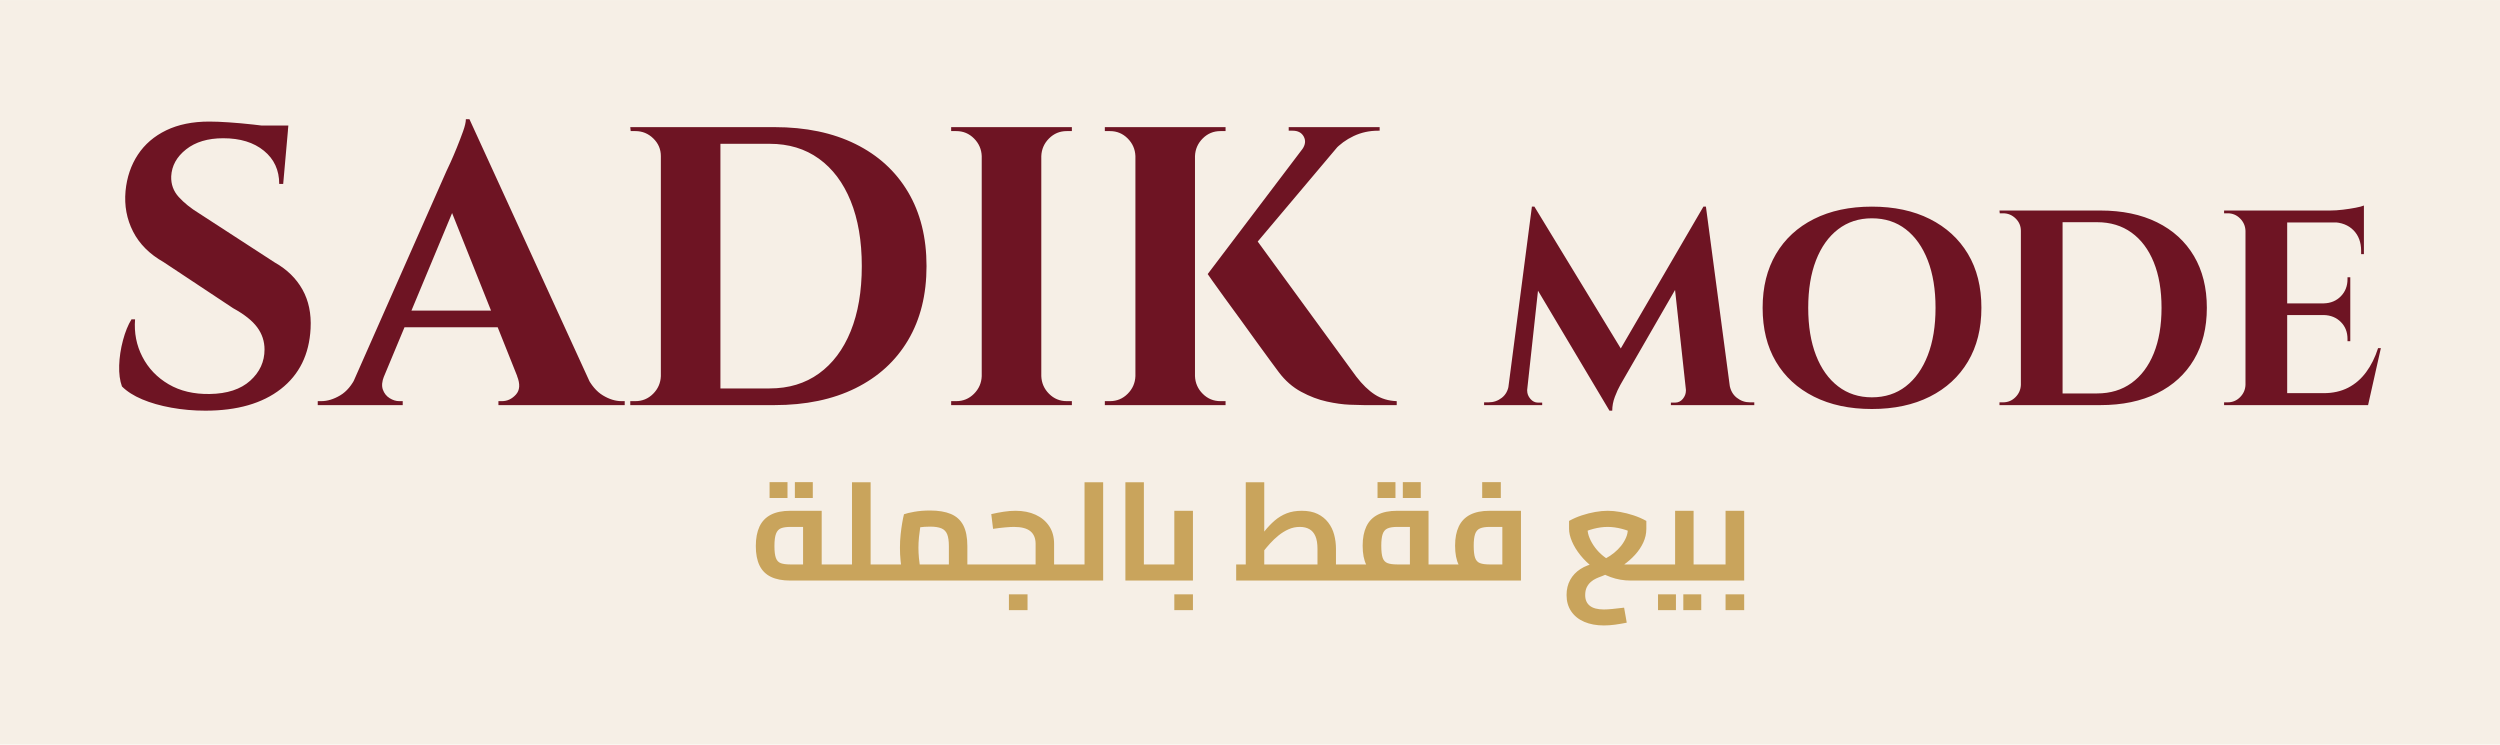
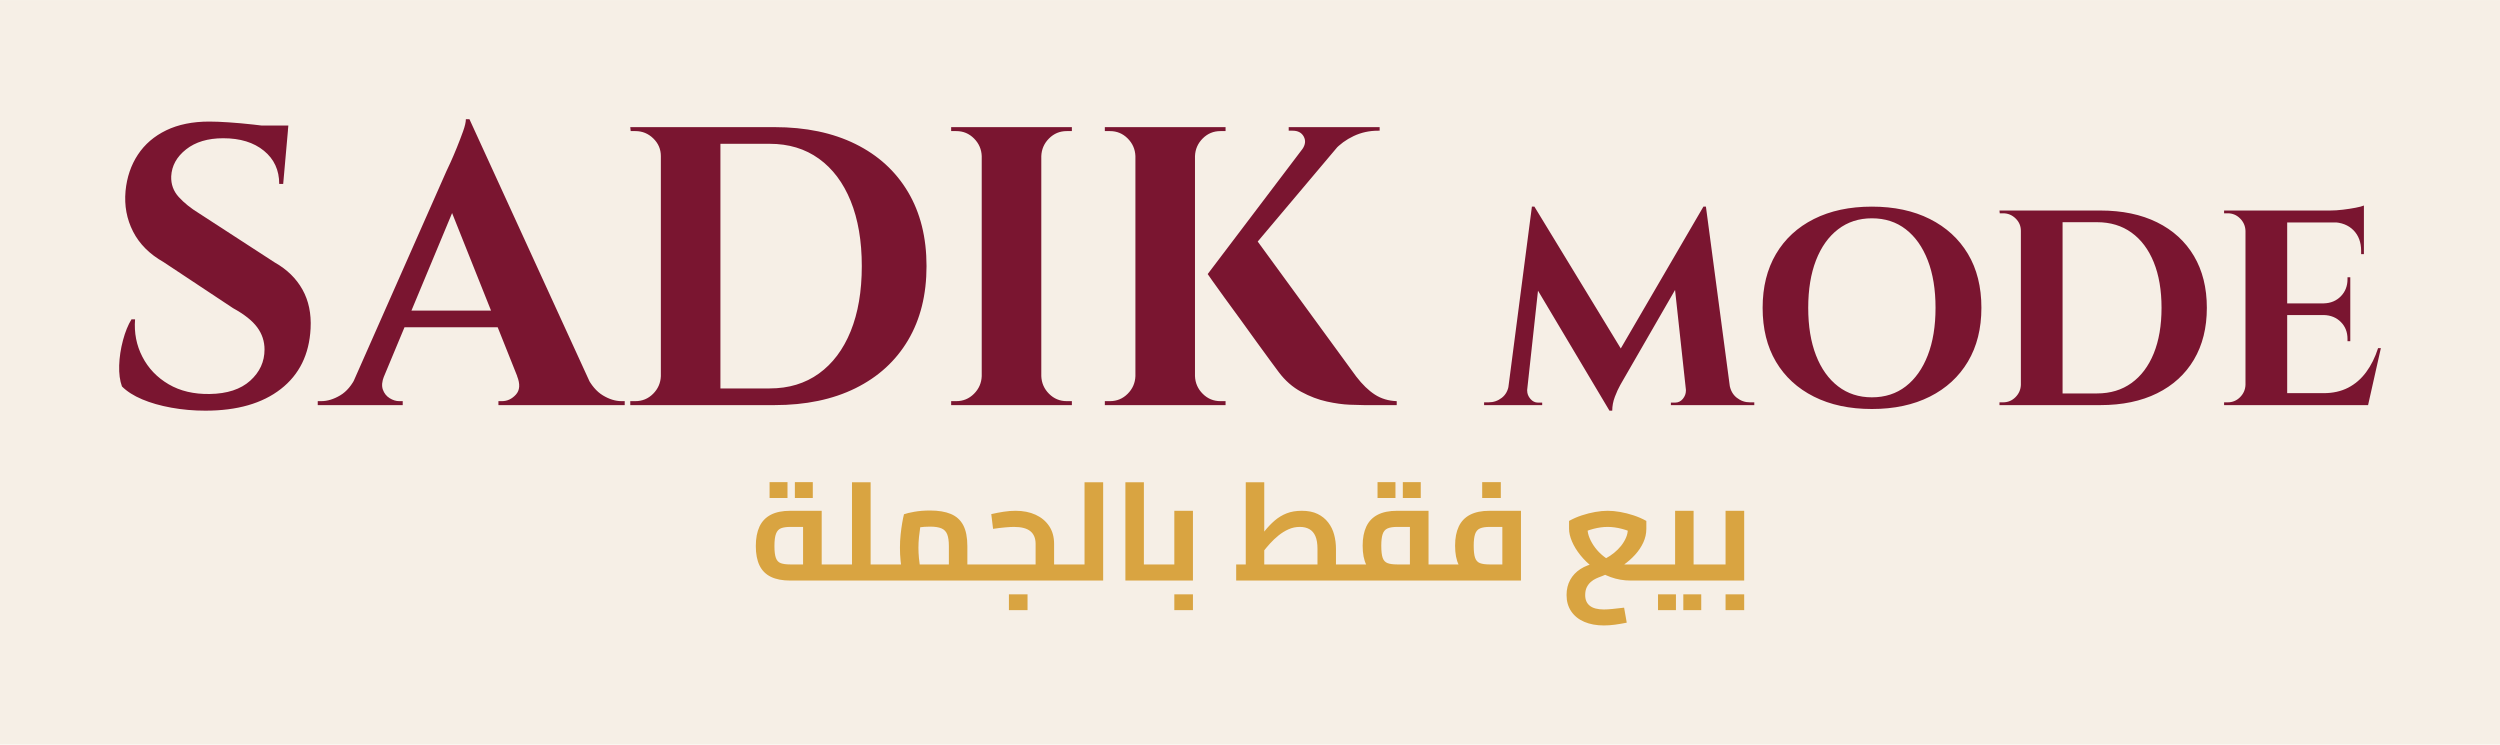
<svg xmlns="http://www.w3.org/2000/svg" viewBox="0 0 1259.06 374.97" width="1259" height="375">
  <rect width="100%" height="100%" fill="#F6EFE6" />
-   <path fill="#6E1423" d="M105.422 61.2Q109.422 61.2 115.322 61.6Q121.222 62.0 127.522 62.7Q133.822 63.4 138.522 64.1Q143.222 64.8 145.022 65.6L142.622 92.6H140.622Q140.622 82.2 132.922 75.9Q125.222 69.6 112.422 69.6Q100.822 69.6 93.722 75.2Q86.622 80.8 86.222 88.8Q86.022 94.8 90.022 99.2Q94.022 103.6 100.222 107.4L138.422 132.2Q147.622 137.4 152.322 145.8Q157.022 154.2 156.422 165.4Q155.422 185.0 141.422 195.9Q127.422 206.8 103.422 206.8Q94.622 206.8 86.322 205.3Q78.022 203.8 71.622 201.1Q65.222 198.4 61.422 194.6Q59.822 190.2 60.022 184.0Q60.222 177.8 61.922 171.4Q63.622 165.0 66.222 160.8H68.022Q67.222 171.0 71.722 179.7Q76.222 188.4 84.922 193.5Q93.622 198.6 105.622 198.4Q118.822 198.2 126.022 191.7Q133.222 185.2 133.222 176.0Q133.222 169.8 129.522 164.8Q125.822 159.8 117.422 155.2L82.422 132.0Q71.822 126.0 67.022 116.6Q62.222 107.2 63.222 96.2Q64.222 85.8 69.422 77.9Q74.622 70.0 83.722 65.6Q92.822 61.2 105.422 61.2ZM145.222 63.2 144.822 67.4H121.222V63.2ZM236.422 60.0 301.822 202.8H265.822L224.222 98.6ZM193.422 189.4Q191.822 193.4 192.822 196.2Q193.822 199.0 196.222 200.5Q198.622 202.0 201.022 202.0H202.822V204.0H160.022V202.0Q160.022 202.0 160.922 202.0Q161.822 202.0 161.822 202.0Q166.422 202.0 171.322 199.1Q176.222 196.2 179.422 189.4ZM236.422 60.0 237.222 84.4 187.622 203.4H173.022L224.822 86.2Q225.422 85.0 226.922 81.7Q228.422 78.4 230.122 74.2Q231.822 70.0 233.222 66.1Q234.622 62.2 234.622 60.0ZM257.422 156.4V164.8H198.622V156.4ZM260.422 189.4H295.422Q298.822 196.2 303.622 199.1Q308.422 202.0 313.022 202.0Q313.022 202.0 313.822 202.0Q314.622 202.0 314.622 202.0V204.0H251.022V202.0H252.822Q256.822 202.0 259.822 198.7Q262.822 195.4 260.422 189.4ZM390.022 64.0Q413.622 64.0 430.822 72.5Q448.022 81.0 457.322 96.7Q466.622 112.4 466.622 134.0Q466.622 155.6 457.322 171.3Q448.022 187.0 430.822 195.5Q413.622 204.0 390.022 204.0H342.422L342.222 195.6Q348.022 195.6 354.322 195.6Q360.622 195.6 366.622 195.6Q372.622 195.6 377.322 195.6Q382.022 195.6 384.822 195.6Q387.622 195.6 387.622 195.6Q402.022 195.6 412.422 188.1Q422.822 180.6 428.422 166.8Q434.022 153.0 434.022 134.0Q434.022 115.0 428.422 101.2Q422.822 87.4 412.422 79.9Q402.022 72.4 387.622 72.4Q387.622 72.4 384.722 72.4Q381.822 72.4 376.822 72.4Q371.822 72.4 365.622 72.4Q359.422 72.4 352.822 72.4Q346.222 72.4 340.222 72.4V64.0ZM362.822 64.0V204.0H332.822V64.0ZM333.422 189.4V204.0H317.422V202.0Q317.422 202.0 318.722 202.0Q320.022 202.0 320.022 202.0Q325.222 202.0 328.922 198.3Q332.622 194.6 332.822 189.4ZM333.422 78.6H332.822Q332.822 73.4 329.022 69.7Q325.222 66.0 320.022 66.0Q320.022 66.0 318.822 66.0Q317.622 66.0 317.622 66.0L317.422 64.0H333.422ZM524.422 64.0V204.0H494.422V64.0ZM495.022 189.4V204.0H479.022V202.0Q479.022 202.0 480.322 202.0Q481.622 202.0 481.622 202.0Q486.822 202.0 490.522 198.3Q494.222 194.6 494.422 189.4ZM495.022 78.6H494.422Q494.222 73.4 490.522 69.7Q486.822 66.0 481.622 66.0Q481.622 66.0 480.322 66.0Q479.022 66.0 479.022 66.0V64.0H495.022ZM523.822 189.4H524.422Q524.622 194.6 528.322 198.3Q532.022 202.0 537.222 202.0Q537.222 202.0 538.422 202.0Q539.622 202.0 539.822 202.0V204.0H523.822ZM523.822 78.6V64.0H539.822V66.0Q539.622 66.0 538.422 66.0Q537.222 66.0 537.222 66.0Q532.022 66.0 528.322 69.7Q524.622 73.4 524.422 78.6ZM630.622 117.8 683.022 189.6Q687.622 195.6 692.422 198.7Q697.222 201.8 703.422 202.0V204.0H687.022Q684.822 204.0 679.722 203.8Q674.622 203.6 668.222 202.2Q661.822 200.8 655.322 197.3Q648.822 193.8 644.022 187.4Q643.022 186.0 640.022 182.0Q637.022 178.0 633.022 172.4Q629.022 166.8 624.722 160.9Q620.422 155.0 616.622 149.8Q612.822 144.6 610.522 141.3Q608.222 138.0 608.222 138.0ZM680.822 65.4 620.622 136.8 608.222 138.0 663.222 65.4ZM694.822 64.0V65.8H694.022Q687.422 65.8 681.722 68.5Q676.022 71.2 672.022 75.6L655.822 75.2Q658.222 71.8 656.622 68.8Q655.022 65.8 651.022 65.8H649.022V64.0H694.022ZM601.822 64.0V204.0H571.822V64.0ZM572.422 189.4V204.0H556.422V202.0Q556.622 202.0 557.722 202.0Q558.822 202.0 559.022 202.0Q564.222 202.0 567.922 198.3Q571.622 194.6 571.822 189.4ZM572.422 78.6H571.822Q571.622 73.4 567.922 69.7Q564.222 66.0 559.022 66.0Q558.822 66.0 557.722 66.0Q556.622 66.0 556.422 66.0V64.0H572.422ZM601.222 189.4H601.822Q602.022 194.6 605.722 198.3Q609.422 202.0 614.622 202.0Q614.822 202.0 615.922 202.0Q617.022 202.0 617.222 202.0V204.0H601.222ZM601.222 78.6V64.0H617.222V66.0Q617.022 66.0 615.922 66.0Q614.822 66.0 614.622 66.0Q609.422 66.0 605.722 69.7Q602.022 73.4 601.822 78.6Z" />
-   <path fill="#6E1423" d="M857.882 104.04 859.002 119.3 817.422 191.4Q817.422 191.4 816.022 193.85Q814.622 196.3 813.292 199.8Q811.962 203.3 811.962 206.8H810.562L805.102 194.62ZM762.962 193.78V204.0H747.422V202.6Q747.562 202.6 748.612 202.6Q749.662 202.6 749.662 202.6Q753.442 202.6 756.382 200.29Q759.322 197.98 759.882 193.78ZM769.122 196.02Q769.122 196.16 769.122 196.3Q769.122 196.44 769.122 196.72Q769.122 198.96 770.732 200.85Q772.342 202.74 774.582 202.74H776.682V204.0H768.142V196.02ZM771.502 104.04H772.762L777.662 118.04L768.282 204.0H758.482ZM772.762 104.04 818.542 179.22 810.562 206.8 769.122 137.22ZM859.142 104.04 872.442 204.0H849.902L842.902 139.6L857.882 104.04ZM868.102 193.78H871.042Q871.742 197.98 874.682 200.29Q877.622 202.6 881.262 202.6Q881.262 202.6 882.382 202.6Q883.502 202.6 883.502 202.6V204.0H868.102ZM849.062 196.02H850.042V204.0H841.502V202.74H843.602Q845.982 202.74 847.522 200.85Q849.062 198.96 849.062 196.72Q849.062 196.44 849.062 196.3Q849.062 196.16 849.062 196.02ZM942.722 104.04Q959.522 104.04 971.912 110.27Q984.302 116.5 991.092 127.84Q997.882 139.18 997.882 155.0Q997.882 170.68 991.092 182.09Q984.302 193.5 971.912 199.73Q959.522 205.96 942.722 205.96Q925.922 205.96 913.532 199.73Q901.142 193.5 894.422 182.16Q887.702 170.82 887.702 155.0Q887.702 139.32 894.422 127.91Q901.142 116.5 913.532 110.27Q925.922 104.04 942.722 104.04ZM942.722 200.08Q952.662 200.08 959.802 194.55Q966.942 189.02 970.862 178.94Q974.782 168.86 974.782 155.0Q974.782 141.14 970.862 131.06Q966.942 120.98 959.802 115.45Q952.662 109.92 942.722 109.92Q932.922 109.92 925.712 115.45Q918.502 120.98 914.582 131.06Q910.662 141.14 910.662 155.0Q910.662 168.86 914.582 178.94Q918.502 189.02 925.712 194.55Q932.922 200.08 942.722 200.08ZM1057.802 106Q1074.322 106 1086.362 111.95Q1098.402 117.9 1104.912 128.89Q1111.422 139.88 1111.422 155.0Q1111.422 170.12 1104.912 181.11Q1098.402 192.1 1086.362 198.05Q1074.322 204.0 1057.802 204.0H1024.482L1024.342 198.12Q1028.402 198.12 1032.812 198.12Q1037.222 198.12 1041.422 198.12Q1045.622 198.12 1048.912 198.12Q1052.202 198.12 1054.162 198.12Q1056.122 198.12 1056.122 198.12Q1066.202 198.12 1073.482 192.87Q1080.762 187.62 1084.682 177.96Q1088.602 168.3 1088.602 155.0Q1088.602 141.7 1084.682 132.04Q1080.762 122.38 1073.482 117.13Q1066.202 111.88 1056.122 111.88Q1056.122 111.88 1054.092 111.88Q1052.062 111.88 1048.562 111.88Q1045.062 111.88 1040.722 111.88Q1036.382 111.88 1031.762 111.88Q1027.142 111.88 1022.942 111.88V106ZM1038.762 106V204.0H1017.762V106ZM1018.182 193.78V204.0H1006.982V202.6Q1006.982 202.6 1007.892 202.6Q1008.802 202.6 1008.802 202.6Q1012.442 202.6 1015.032 200.01Q1017.622 197.42 1017.762 193.78ZM1018.182 116.22H1017.762Q1017.762 112.58 1015.102 109.99Q1012.442 107.4 1008.802 107.4Q1008.802 107.4 1007.962 107.4Q1007.122 107.4 1007.122 107.4L1006.982 106H1018.182ZM1151.882 106V204.0H1130.882V106ZM1188.842 197.98 1192.202 204.0H1151.462V197.98ZM1183.662 152.76V158.64H1151.462V152.76ZM1190.522 106V112.02H1151.462V106ZM1199.062 175.3 1192.622 204.0H1165.182L1170.222 197.98Q1177.222 197.98 1182.542 195.25Q1187.862 192.52 1191.642 187.41Q1195.422 182.3 1197.662 175.3ZM1183.662 158.36V171.8H1182.262V170.68Q1182.262 165.5 1178.902 162.14Q1175.542 158.78 1170.362 158.64V158.36ZM1183.662 139.6V153.04H1170.362V152.76Q1175.542 152.62 1178.902 149.19Q1182.262 145.76 1182.262 140.58V139.6ZM1190.522 111.6V127.98H1189.122V126.3Q1189.122 119.86 1185.272 115.94Q1181.422 112.02 1174.842 111.88V111.6ZM1190.522 103.48V107.54L1173.442 106Q1176.522 106 1179.952 105.58Q1183.382 105.16 1186.322 104.6Q1189.262 104.04 1190.522 103.48ZM1131.302 193.78V204.0H1120.102V202.6Q1120.102 202.6 1121.012 202.6Q1121.922 202.6 1121.922 202.6Q1125.562 202.6 1128.152 200.01Q1130.742 197.42 1130.882 193.78ZM1131.302 116.22H1130.882Q1130.742 112.58 1128.152 109.99Q1125.562 107.4 1121.922 107.4Q1121.922 107.4 1121.012 107.4Q1120.102 107.4 1120.102 107.4V106H1131.302Z" />
-   <path fill="#C9A45C" d="M398.006 292.36Q392.056 292.36 388.206 290.47Q384.356 288.58 382.501 284.73Q380.646 280.88 380.646 275.0Q380.646 269.12 382.501 265.165Q384.356 261.21 388.206 259.215Q392.056 257.22 398.006 257.22H413.826V287.95H404.446V263.31L406.756 265.34H398.006Q395.136 265.34 393.386 266.005Q391.636 266.67 390.831 268.735Q390.026 270.8 390.026 275.0Q390.026 278.99 390.761 280.985Q391.496 282.98 393.246 283.61Q394.996 284.24 398.006 284.24H421.176V292.36ZM421.176 292.36V284.24Q421.596 284.24 421.841 284.52Q422.086 284.8 422.261 285.36Q422.436 285.92 422.506 286.655Q422.576 287.39 422.576 288.3Q422.576 289.21 422.506 289.98Q422.436 290.75 422.261 291.275Q422.086 291.8 421.841 292.08Q421.596 292.36 421.176 292.36ZM387.576 250.78V242.8H396.606V250.78ZM400.316 250.78V242.8H409.346V250.78ZM438.466 292.36V284.24H445.816V292.36ZM421.176 292.36Q420.756 292.36 420.511 292.08Q420.266 291.8 420.091 291.275Q419.916 290.75 419.846 289.98Q419.776 289.21 419.776 288.3Q419.776 287.04 419.916 286.165Q420.056 285.29 420.371 284.765Q420.686 284.24 421.176 284.24ZM429.086 292.36V242.87H438.466V292.36ZM421.176 292.36V284.24H429.086V292.36ZM445.816 292.36V284.24Q446.236 284.24 446.516 284.52Q446.796 284.8 446.936 285.36Q447.076 285.92 447.146 286.655Q447.216 287.39 447.216 288.3Q447.216 289.21 447.146 289.98Q447.076 290.75 446.936 291.275Q446.796 291.8 446.516 292.08Q446.236 292.36 445.816 292.36ZM487.186 292.36V284.24H494.606V292.36ZM445.816 292.36Q445.396 292.36 445.151 292.08Q444.906 291.8 444.731 291.275Q444.556 290.75 444.486 289.98Q444.416 289.21 444.416 288.3Q444.416 287.04 444.556 286.165Q444.696 285.29 445.011 284.765Q445.326 284.24 445.816 284.24ZM445.816 292.36V284.24H482.146L477.876 287.88V275.0Q477.876 271.22 477.036 269.085Q476.196 266.95 474.131 266.075Q472.066 265.2 468.426 265.2Q465.556 265.2 462.791 265.585Q460.026 265.97 458.486 266.6L464.296 261.14Q463.876 262.75 463.491 265.2Q463.106 267.65 462.826 270.415Q462.546 273.18 462.546 275.84Q462.546 278.29 462.791 280.95Q463.036 283.61 463.351 285.64Q463.666 287.67 463.876 288.44L454.986 290.89Q454.706 289.91 454.286 287.67Q453.866 285.43 453.551 282.35Q453.236 279.27 453.236 275.84Q453.236 272.34 453.586 269.085Q453.936 265.83 454.391 263.205Q454.846 260.58 455.266 258.97Q456.946 258.34 460.516 257.71Q464.086 257.08 468.426 257.08Q474.726 257.08 478.891 258.83Q483.056 260.58 485.121 264.5Q487.186 268.42 487.186 275.07V292.36ZM494.606 292.36V284.24Q494.956 284.24 495.236 284.52Q495.516 284.8 495.656 285.36Q495.796 285.92 495.901 286.655Q496.006 287.39 496.006 288.3Q496.006 289.21 495.901 289.98Q495.796 290.75 495.656 291.275Q495.516 291.8 495.236 292.08Q494.956 292.36 494.606 292.36ZM530.866 292.36V284.24H538.286V292.36ZM494.606 292.36Q494.186 292.36 493.941 292.08Q493.696 291.8 493.521 291.275Q493.346 290.75 493.276 289.98Q493.206 289.21 493.206 288.3Q493.206 287.04 493.346 286.165Q493.486 285.29 493.801 284.765Q494.116 284.24 494.606 284.24ZM494.606 292.36V284.24H524.706L521.556 286.83V273.88Q521.556 269.68 518.931 267.51Q516.306 265.34 510.636 265.34Q509.026 265.34 506.226 265.585Q503.426 265.83 500.136 266.32L499.226 258.9Q502.236 258.2 505.351 257.71Q508.466 257.22 511.476 257.22Q517.216 257.22 521.556 259.215Q525.896 261.21 528.381 264.92Q530.866 268.63 530.866 273.88V292.36ZM538.286 292.36V284.24Q538.636 284.24 538.916 284.52Q539.196 284.8 539.336 285.36Q539.476 285.92 539.581 286.655Q539.686 287.39 539.686 288.3Q539.686 289.21 539.581 289.98Q539.476 290.75 539.336 291.275Q539.196 291.8 538.916 292.08Q538.636 292.36 538.286 292.36ZM508.116 307.27V299.29H517.496V307.27ZM546.196 292.36V242.87H555.576V292.36ZM538.286 292.36V284.24H546.196V292.36ZM538.286 292.36Q537.866 292.36 537.621 292.08Q537.376 291.8 537.201 291.275Q537.026 290.75 536.956 289.98Q536.886 289.21 536.886 288.3Q536.886 287.04 537.026 286.165Q537.166 285.29 537.481 284.765Q537.796 284.24 538.286 284.24ZM576.086 292.36V284.24H584.066V292.36ZM566.776 292.36V242.87H576.086V292.36ZM584.066 292.36V284.24Q584.486 284.24 584.731 284.52Q584.976 284.8 585.151 285.36Q585.326 285.92 585.396 286.655Q585.466 287.39 585.466 288.3Q585.466 289.21 585.396 289.98Q585.326 290.75 585.151 291.275Q584.976 291.8 584.731 292.08Q584.486 292.36 584.066 292.36ZM584.066 292.36V284.24H596.876L591.416 288.79V257.22H600.796V292.36ZM584.066 292.36Q583.646 292.36 583.401 292.08Q583.156 291.8 582.981 291.275Q582.806 290.75 582.736 289.98Q582.666 289.21 582.666 288.3Q582.666 287.04 582.806 286.165Q582.946 285.29 583.261 284.765Q583.576 284.24 584.066 284.24ZM591.416 307.27V299.29H600.796V307.27ZM672.826 292.36V284.24H680.246V292.36ZM622.566 292.36V284.24H671.426L663.516 291.1V276.4Q663.516 272.41 662.466 269.995Q661.416 267.58 659.421 266.46Q657.426 265.34 654.626 265.34Q651.616 265.34 648.956 266.53Q646.296 267.72 643.951 269.61Q641.606 271.5 639.646 273.67Q637.686 275.84 636.146 277.835Q634.606 279.83 633.486 281.23L631.386 274.44Q634.256 270.8 636.741 267.65Q639.226 264.5 641.956 262.155Q644.686 259.81 647.976 258.515Q651.266 257.22 655.606 257.22Q660.296 257.22 663.551 258.795Q666.806 260.37 668.906 263.1Q671.006 265.83 671.916 269.26Q672.826 272.69 672.826 276.4V292.36ZM627.396 284.24V242.87H636.706V284.24ZM680.246 292.36V284.24Q680.666 284.24 680.946 284.52Q681.226 284.8 681.366 285.36Q681.506 285.92 681.576 286.655Q681.646 287.39 681.646 288.3Q681.646 289.21 681.576 289.98Q681.506 290.75 681.366 291.275Q681.226 291.8 680.946 292.08Q680.666 292.36 680.246 292.36ZM719.446 292.36V284.24H726.796V292.36ZM680.246 292.36Q679.826 292.36 679.581 292.08Q679.336 291.8 679.161 291.275Q678.986 290.75 678.916 289.98Q678.846 289.21 678.846 288.3Q678.846 287.04 678.986 286.165Q679.126 285.29 679.441 284.765Q679.756 284.24 680.246 284.24ZM680.246 292.36V284.24H712.936L710.066 286.69V263.31L712.446 265.34H703.626Q700.546 265.34 698.796 266.11Q697.046 266.88 696.346 268.945Q695.646 271.01 695.646 274.79Q695.646 278.92 696.346 280.915Q697.046 282.91 698.796 283.575Q700.546 284.24 703.626 284.24V291.52Q697.676 291.52 693.826 289.84Q689.976 288.16 688.121 284.485Q686.266 280.81 686.266 274.79Q686.266 269.05 688.121 265.13Q689.976 261.21 693.826 259.215Q697.676 257.22 703.626 257.22H719.446V292.36ZM726.796 292.36V284.24Q727.216 284.24 727.496 284.52Q727.776 284.8 727.916 285.36Q728.056 285.92 728.126 286.655Q728.196 287.39 728.196 288.3Q728.196 289.21 728.126 289.98Q728.056 290.75 727.916 291.275Q727.776 291.8 727.496 292.08Q727.216 292.36 726.796 292.36ZM693.756 250.78V242.8H702.786V250.78ZM706.496 250.78V242.8H715.526V250.78ZM726.796 292.36V284.24H759.486L756.616 286.69V263.31L758.996 265.34H750.176Q747.096 265.34 745.346 266.11Q743.596 266.88 742.896 268.945Q742.196 271.01 742.196 274.79Q742.196 278.92 742.896 280.915Q743.596 282.91 745.346 283.575Q747.096 284.24 750.176 284.24V291.52Q744.226 291.52 740.376 289.84Q736.526 288.16 734.671 284.485Q732.816 280.81 732.816 274.79Q732.816 269.05 734.671 265.13Q736.526 261.21 740.376 259.215Q744.226 257.22 750.176 257.22H765.996V292.36ZM726.796 292.36Q726.376 292.36 726.131 292.08Q725.886 291.8 725.711 291.275Q725.536 290.75 725.466 289.98Q725.396 289.21 725.396 288.3Q725.396 287.04 725.536 286.165Q725.676 285.29 725.991 284.765Q726.306 284.24 726.796 284.24ZM746.466 250.78V242.8H755.846V250.78ZM817.936 306.01 819.266 313.57Q816.116 314.2 813.281 314.585Q810.446 314.97 807.786 314.97Q802.116 314.97 797.881 313.15Q793.646 311.33 791.301 307.865Q788.956 304.4 788.956 299.64Q788.956 295.37 790.776 292.045Q792.596 288.72 795.956 286.55Q799.316 284.38 803.726 283.61L804.496 283.05Q806.526 282.35 808.696 281.195Q810.866 280.04 812.861 278.43Q814.856 276.82 816.396 274.895Q817.936 272.97 818.881 270.8Q819.826 268.63 819.826 266.32V261.84L824.306 269.26Q820.666 267.3 816.851 266.32Q813.036 265.34 809.676 265.34Q806.246 265.34 802.466 266.32Q798.686 267.3 795.046 269.26L799.526 261.84V266.32Q799.526 268.49 800.541 270.94Q801.556 273.39 803.306 275.735Q805.056 278.08 807.436 280.005Q809.816 281.93 812.616 283.085Q815.416 284.24 818.356 284.24H832.496V292.36H821.366Q815.906 292.36 811.146 290.61Q806.386 288.86 802.536 285.955Q798.686 283.05 795.921 279.585Q793.156 276.12 791.686 272.655Q790.216 269.19 790.216 266.32V262.33Q793.226 260.65 796.621 259.53Q800.016 258.41 803.376 257.815Q806.736 257.22 809.676 257.22Q812.616 257.22 815.976 257.815Q819.336 258.41 822.731 259.53Q826.126 260.65 829.136 262.33V266.32Q829.136 269.89 827.596 273.215Q826.056 276.54 823.431 279.41Q820.806 282.28 817.516 284.59Q814.226 286.9 810.726 288.44Q810.166 288.72 809.116 289.175Q808.066 289.63 806.911 290.085Q805.756 290.54 804.916 290.855Q804.076 291.17 803.866 291.31Q802.466 291.94 801.206 293.025Q799.946 294.11 799.141 295.72Q798.336 297.33 798.336 299.71Q798.336 303.21 800.681 305.065Q803.026 306.92 807.786 306.92Q809.466 306.92 811.951 306.675Q814.436 306.43 817.936 306.01ZM832.496 292.36V284.24Q832.916 284.24 833.161 284.52Q833.406 284.8 833.581 285.36Q833.756 285.92 833.826 286.655Q833.896 287.39 833.896 288.3Q833.896 289.21 833.826 289.98Q833.756 290.75 833.581 291.275Q833.406 291.8 833.161 292.08Q832.916 292.36 832.496 292.36ZM852.936 292.36V284.24H861.686V292.36ZM861.686 292.36V284.24Q862.036 284.24 862.316 284.52Q862.596 284.8 862.736 285.36Q862.876 285.92 862.981 286.655Q863.086 287.39 863.086 288.3Q863.086 289.21 862.981 289.98Q862.876 290.75 862.736 291.275Q862.596 291.8 862.351 292.08Q862.106 292.36 861.686 292.36ZM832.496 292.36Q832.076 292.36 831.831 292.08Q831.586 291.8 831.411 291.275Q831.236 290.75 831.166 289.98Q831.096 289.21 831.096 288.3Q831.096 287.04 831.236 286.165Q831.376 285.29 831.691 284.765Q832.006 284.24 832.496 284.24ZM832.496 292.36V284.24H849.086L843.626 288.79V257.22H852.936V292.36ZM835.016 307.27V299.29H844.046V307.27ZM847.756 307.27V299.29H856.786V307.27ZM861.686 292.36V284.24H874.496L869.036 288.79V257.22H878.416V292.36ZM861.686 292.36Q861.266 292.36 861.021 292.08Q860.776 291.8 860.601 291.275Q860.426 290.75 860.356 289.98Q860.286 289.21 860.286 288.3Q860.286 287.04 860.426 286.165Q860.566 285.29 860.881 284.765Q861.196 284.24 861.686 284.24ZM869.036 307.27V299.29H878.416V307.27Z" />
+   <path fill="#7A1530" d="M105.422 61.2Q109.422 61.2 115.322 61.6Q121.222 62.0 127.522 62.7Q133.822 63.4 138.522 64.1Q143.222 64.8 145.022 65.6L142.622 92.6H140.622Q140.622 82.2 132.922 75.9Q125.222 69.6 112.422 69.6Q100.822 69.6 93.722 75.2Q86.622 80.8 86.222 88.8Q86.022 94.8 90.022 99.2Q94.022 103.6 100.222 107.4L138.422 132.2Q147.622 137.4 152.322 145.8Q157.022 154.2 156.422 165.4Q155.422 185.0 141.422 195.9Q127.422 206.8 103.422 206.8Q94.622 206.8 86.322 205.3Q78.022 203.8 71.622 201.1Q65.222 198.4 61.422 194.6Q59.822 190.2 60.022 184.0Q60.222 177.8 61.922 171.4Q63.622 165.0 66.222 160.8H68.022Q67.222 171.0 71.722 179.7Q76.222 188.4 84.922 193.5Q93.622 198.6 105.622 198.4Q118.822 198.2 126.022 191.7Q133.222 185.2 133.222 176.0Q133.222 169.8 129.522 164.8Q125.822 159.8 117.422 155.2L82.422 132.0Q71.822 126.0 67.022 116.6Q62.222 107.2 63.222 96.2Q64.222 85.8 69.422 77.9Q74.622 70.0 83.722 65.6Q92.822 61.2 105.422 61.2ZM145.222 63.2 144.822 67.4H121.222V63.2ZM236.422 60.0 301.822 202.8H265.822L224.222 98.6ZM193.422 189.4Q191.822 193.4 192.822 196.2Q193.822 199.0 196.222 200.5Q198.622 202.0 201.022 202.0H202.822V204.0H160.022V202.0Q160.022 202.0 160.922 202.0Q161.822 202.0 161.822 202.0Q166.422 202.0 171.322 199.1Q176.222 196.2 179.422 189.4ZM236.422 60.0 237.222 84.4 187.622 203.4H173.022L224.822 86.2Q225.422 85.0 226.922 81.7Q228.422 78.4 230.122 74.2Q231.822 70.0 233.222 66.1Q234.622 62.2 234.622 60.0ZM257.422 156.4V164.8H198.622V156.4ZM260.422 189.4H295.422Q298.822 196.2 303.622 199.1Q308.422 202.0 313.022 202.0Q313.022 202.0 313.822 202.0Q314.622 202.0 314.622 202.0V204.0H251.022V202.0H252.822Q256.822 202.0 259.822 198.7Q262.822 195.4 260.422 189.4ZM390.022 64.0Q413.622 64.0 430.822 72.5Q448.022 81.0 457.322 96.7Q466.622 112.4 466.622 134.0Q466.622 155.6 457.322 171.3Q448.022 187.0 430.822 195.5Q413.622 204.0 390.022 204.0H342.422L342.222 195.6Q348.022 195.6 354.322 195.6Q360.622 195.6 366.622 195.6Q372.622 195.6 377.322 195.6Q382.022 195.6 384.822 195.6Q387.622 195.6 387.622 195.6Q402.022 195.6 412.422 188.1Q422.822 180.6 428.422 166.8Q434.022 153.0 434.022 134.0Q434.022 115.0 428.422 101.2Q422.822 87.4 412.422 79.9Q402.022 72.4 387.622 72.4Q387.622 72.4 384.722 72.4Q381.822 72.4 376.822 72.4Q371.822 72.4 365.622 72.4Q359.422 72.4 352.822 72.4Q346.222 72.4 340.222 72.4V64.0ZM362.822 64.0V204.0H332.822V64.0ZM333.422 189.4V204.0H317.422V202.0Q317.422 202.0 318.722 202.0Q320.022 202.0 320.022 202.0Q325.222 202.0 328.922 198.3Q332.622 194.6 332.822 189.4ZM333.422 78.6H332.822Q332.822 73.4 329.022 69.7Q325.222 66.0 320.022 66.0Q320.022 66.0 318.822 66.0Q317.622 66.0 317.622 66.0L317.422 64.0H333.422ZM524.422 64.0V204.0H494.422V64.0ZM495.022 189.4V204.0H479.022V202.0Q479.022 202.0 480.322 202.0Q481.622 202.0 481.622 202.0Q486.822 202.0 490.522 198.3Q494.222 194.6 494.422 189.4ZM495.022 78.6H494.422Q494.222 73.4 490.522 69.7Q486.822 66.0 481.622 66.0Q481.622 66.0 480.322 66.0Q479.022 66.0 479.022 66.0V64.0H495.022ZM523.822 189.4H524.422Q524.622 194.6 528.322 198.3Q532.022 202.0 537.222 202.0Q537.222 202.0 538.422 202.0Q539.622 202.0 539.822 202.0V204.0H523.822ZM523.822 78.6V64.0H539.822V66.0Q539.622 66.0 538.422 66.0Q537.222 66.0 537.222 66.0Q532.022 66.0 528.322 69.7Q524.622 73.4 524.422 78.6ZM630.622 117.8 683.022 189.6Q687.622 195.6 692.422 198.7Q697.222 201.8 703.422 202.0V204.0H687.022Q684.822 204.0 679.722 203.8Q674.622 203.6 668.222 202.2Q661.822 200.8 655.322 197.3Q648.822 193.8 644.022 187.4Q643.022 186.0 640.022 182.0Q637.022 178.0 633.022 172.4Q629.022 166.8 624.722 160.9Q620.422 155.0 616.622 149.8Q612.822 144.6 610.522 141.3Q608.222 138.0 608.222 138.0ZM680.822 65.4 620.622 136.8 608.222 138.0 663.222 65.4ZM694.822 64.0V65.8H694.022Q687.422 65.8 681.722 68.5Q676.022 71.2 672.022 75.6L655.822 75.2Q658.222 71.8 656.622 68.8Q655.022 65.8 651.022 65.8H649.022V64.0H694.022ZM601.822 64.0V204.0H571.822V64.0ZM572.422 189.4V204.0H556.422V202.0Q556.622 202.0 557.722 202.0Q558.822 202.0 559.022 202.0Q564.222 202.0 567.922 198.3Q571.622 194.6 571.822 189.4ZM572.422 78.6H571.822Q571.622 73.4 567.922 69.7Q564.222 66.0 559.022 66.0Q558.822 66.0 557.722 66.0Q556.622 66.0 556.422 66.0V64.0H572.422ZM601.222 189.4H601.822Q602.022 194.6 605.722 198.3Q609.422 202.0 614.622 202.0Q614.822 202.0 615.922 202.0Q617.022 202.0 617.222 202.0V204.0H601.222ZM601.222 78.6V64.0H617.222V66.0Q617.022 66.0 615.922 66.0Q614.822 66.0 614.622 66.0Q609.422 66.0 605.722 69.7Q602.022 73.4 601.822 78.6Z" />
+   <path fill="#7A1530" d="M857.882 104.04 859.002 119.3 817.422 191.4Q817.422 191.4 816.022 193.85Q814.622 196.3 813.292 199.8Q811.962 203.3 811.962 206.8H810.562L805.102 194.62ZM762.962 193.78V204.0H747.422V202.6Q747.562 202.6 748.612 202.6Q749.662 202.6 749.662 202.6Q753.442 202.6 756.382 200.29Q759.322 197.98 759.882 193.78ZM769.122 196.02Q769.122 196.16 769.122 196.3Q769.122 196.44 769.122 196.72Q769.122 198.96 770.732 200.85Q772.342 202.74 774.582 202.74H776.682V204.0H768.142V196.02ZM771.502 104.04H772.762L777.662 118.04L768.282 204.0H758.482ZM772.762 104.04 818.542 179.22 810.562 206.8 769.122 137.22ZM859.142 104.04 872.442 204.0H849.902L842.902 139.6L857.882 104.04ZM868.102 193.78H871.042Q871.742 197.98 874.682 200.29Q877.622 202.6 881.262 202.6Q881.262 202.6 882.382 202.6Q883.502 202.6 883.502 202.6V204.0H868.102ZM849.062 196.02H850.042V204.0H841.502V202.74H843.602Q845.982 202.74 847.522 200.85Q849.062 198.96 849.062 196.72Q849.062 196.44 849.062 196.3Q849.062 196.16 849.062 196.02ZM942.722 104.04Q959.522 104.04 971.912 110.27Q984.302 116.5 991.092 127.84Q997.882 139.18 997.882 155.0Q997.882 170.68 991.092 182.09Q984.302 193.5 971.912 199.73Q959.522 205.96 942.722 205.96Q925.922 205.96 913.532 199.73Q901.142 193.5 894.422 182.16Q887.702 170.82 887.702 155.0Q887.702 139.32 894.422 127.91Q901.142 116.5 913.532 110.27Q925.922 104.04 942.722 104.04ZM942.722 200.08Q952.662 200.08 959.802 194.55Q966.942 189.02 970.862 178.94Q974.782 168.86 974.782 155.0Q974.782 141.14 970.862 131.06Q966.942 120.98 959.802 115.45Q952.662 109.92 942.722 109.92Q932.922 109.92 925.712 115.45Q918.502 120.98 914.582 131.06Q910.662 141.14 910.662 155.0Q910.662 168.86 914.582 178.94Q918.502 189.02 925.712 194.55Q932.922 200.08 942.722 200.08ZM1057.802 106Q1074.322 106 1086.362 111.95Q1098.402 117.9 1104.912 128.89Q1111.422 139.88 1111.422 155.0Q1111.422 170.12 1104.912 181.11Q1098.402 192.1 1086.362 198.05Q1074.322 204.0 1057.802 204.0H1024.482L1024.342 198.12Q1028.402 198.12 1032.812 198.12Q1037.222 198.12 1041.422 198.12Q1045.622 198.12 1048.912 198.12Q1052.202 198.12 1054.162 198.12Q1056.122 198.12 1056.122 198.12Q1066.202 198.12 1073.482 192.87Q1080.762 187.62 1084.682 177.96Q1088.602 168.3 1088.602 155.0Q1088.602 141.7 1084.682 132.04Q1080.762 122.38 1073.482 117.13Q1066.202 111.88 1056.122 111.88Q1056.122 111.88 1054.092 111.88Q1052.062 111.88 1048.562 111.88Q1045.062 111.88 1040.722 111.88Q1036.382 111.88 1031.762 111.88Q1027.142 111.88 1022.942 111.88V106ZM1038.762 106V204.0H1017.762V106ZM1018.182 193.78V204.0H1006.982V202.6Q1006.982 202.6 1007.892 202.6Q1008.802 202.6 1008.802 202.6Q1012.442 202.6 1015.032 200.01Q1017.622 197.42 1017.762 193.78ZM1018.182 116.22H1017.762Q1017.762 112.58 1015.102 109.99Q1012.442 107.4 1008.802 107.4Q1008.802 107.4 1007.962 107.4Q1007.122 107.4 1007.122 107.4L1006.982 106H1018.182ZM1151.882 106V204.0H1130.882V106ZM1188.842 197.98 1192.202 204.0H1151.462V197.98ZM1183.662 152.76V158.64H1151.462V152.76ZM1190.522 106V112.02H1151.462V106ZM1199.062 175.3 1192.622 204.0H1165.182L1170.222 197.98Q1177.222 197.98 1182.542 195.25Q1187.862 192.52 1191.642 187.41Q1195.422 182.3 1197.662 175.3ZM1183.662 158.36V171.8H1182.262V170.68Q1182.262 165.5 1178.902 162.14Q1175.542 158.78 1170.362 158.64V158.36ZM1183.662 139.6V153.04H1170.362V152.76Q1175.542 152.62 1178.902 149.19Q1182.262 145.76 1182.262 140.58V139.6ZM1190.522 111.6V127.98H1189.122V126.3Q1189.122 119.86 1185.272 115.94Q1181.422 112.02 1174.842 111.88V111.6ZM1190.522 103.48V107.54L1173.442 106Q1176.522 106 1179.952 105.58Q1183.382 105.16 1186.322 104.6Q1189.262 104.04 1190.522 103.48ZM1131.302 193.78V204.0H1120.102V202.6Q1120.102 202.6 1121.012 202.6Q1121.922 202.6 1121.922 202.6Q1125.562 202.6 1128.152 200.01Q1130.742 197.42 1130.882 193.78ZM1131.302 116.22H1130.882Q1130.742 112.58 1128.152 109.99Q1125.562 107.4 1121.922 107.4Q1121.922 107.4 1121.012 107.4Q1120.102 107.4 1120.102 107.4V106H1131.302Z" />
+   <path fill="#D9A441" d="M398.006 292.36Q392.056 292.36 388.206 290.47Q384.356 288.58 382.501 284.73Q380.646 280.88 380.646 275.0Q380.646 269.12 382.501 265.165Q384.356 261.21 388.206 259.215Q392.056 257.22 398.006 257.22H413.826V287.95H404.446V263.31L406.756 265.34H398.006Q395.136 265.34 393.386 266.005Q391.636 266.67 390.831 268.735Q390.026 270.8 390.026 275.0Q390.026 278.99 390.761 280.985Q391.496 282.98 393.246 283.61Q394.996 284.24 398.006 284.24H421.176V292.36ZM421.176 292.36V284.24Q421.596 284.24 421.841 284.52Q422.086 284.8 422.261 285.36Q422.436 285.92 422.506 286.655Q422.576 287.39 422.576 288.3Q422.576 289.21 422.506 289.98Q422.436 290.75 422.261 291.275Q422.086 291.8 421.841 292.08Q421.596 292.36 421.176 292.36ZM387.576 250.78V242.8H396.606V250.78ZM400.316 250.78V242.8H409.346V250.78ZM438.466 292.36V284.24H445.816V292.36ZM421.176 292.36Q420.756 292.36 420.511 292.08Q420.266 291.8 420.091 291.275Q419.916 290.75 419.846 289.98Q419.776 289.21 419.776 288.3Q419.776 287.04 419.916 286.165Q420.056 285.29 420.371 284.765Q420.686 284.24 421.176 284.24ZM429.086 292.36V242.87H438.466V292.36ZM421.176 292.36V284.24H429.086V292.36ZM445.816 292.36V284.24Q446.236 284.24 446.516 284.52Q446.796 284.8 446.936 285.36Q447.076 285.92 447.146 286.655Q447.216 287.39 447.216 288.3Q447.216 289.21 447.146 289.98Q447.076 290.75 446.936 291.275Q446.796 291.8 446.516 292.08Q446.236 292.36 445.816 292.36ZM487.186 292.36V284.24H494.606V292.36ZM445.816 292.36Q445.396 292.36 445.151 292.08Q444.906 291.8 444.731 291.275Q444.556 290.75 444.486 289.98Q444.416 289.21 444.416 288.3Q444.416 287.04 444.556 286.165Q444.696 285.29 445.011 284.765Q445.326 284.24 445.816 284.24ZM445.816 292.36V284.24H482.146L477.876 287.88V275.0Q477.876 271.22 477.036 269.085Q476.196 266.95 474.131 266.075Q472.066 265.2 468.426 265.2Q465.556 265.2 462.791 265.585Q460.026 265.97 458.486 266.6L464.296 261.14Q463.876 262.75 463.491 265.2Q463.106 267.65 462.826 270.415Q462.546 273.18 462.546 275.84Q462.546 278.29 462.791 280.95Q463.036 283.61 463.351 285.64Q463.666 287.67 463.876 288.44L454.986 290.89Q454.706 289.91 454.286 287.67Q453.866 285.43 453.551 282.35Q453.236 279.27 453.236 275.84Q453.236 272.34 453.586 269.085Q453.936 265.83 454.391 263.205Q454.846 260.58 455.266 258.97Q456.946 258.34 460.516 257.71Q464.086 257.08 468.426 257.08Q474.726 257.08 478.891 258.83Q483.056 260.58 485.121 264.5Q487.186 268.42 487.186 275.07V292.36ZM494.606 292.36V284.24Q494.956 284.24 495.236 284.52Q495.516 284.8 495.656 285.36Q495.796 285.92 495.901 286.655Q496.006 287.39 496.006 288.3Q496.006 289.21 495.901 289.98Q495.796 290.75 495.656 291.275Q495.516 291.8 495.236 292.08Q494.956 292.36 494.606 292.36ZM530.866 292.36V284.24H538.286V292.36ZM494.606 292.36Q494.186 292.36 493.941 292.08Q493.696 291.8 493.521 291.275Q493.346 290.75 493.276 289.98Q493.206 289.21 493.206 288.3Q493.206 287.04 493.346 286.165Q493.486 285.29 493.801 284.765Q494.116 284.24 494.606 284.24ZM494.606 292.36V284.24H524.706L521.556 286.83V273.88Q521.556 269.68 518.931 267.51Q516.306 265.34 510.636 265.34Q509.026 265.34 506.226 265.585Q503.426 265.83 500.136 266.32L499.226 258.9Q502.236 258.2 505.351 257.71Q508.466 257.22 511.476 257.22Q517.216 257.22 521.556 259.215Q525.896 261.21 528.381 264.92Q530.866 268.63 530.866 273.88V292.36ZM538.286 292.36V284.24Q538.636 284.24 538.916 284.52Q539.196 284.8 539.336 285.36Q539.476 285.92 539.581 286.655Q539.686 287.39 539.686 288.3Q539.686 289.21 539.581 289.98Q539.476 290.75 539.336 291.275Q539.196 291.8 538.916 292.08Q538.636 292.36 538.286 292.36ZM508.116 307.27V299.29H517.496V307.27ZM546.196 292.36V242.87H555.576V292.36ZM538.286 292.36V284.24H546.196V292.36ZM538.286 292.36Q537.866 292.36 537.621 292.08Q537.376 291.8 537.201 291.275Q537.026 290.75 536.956 289.98Q536.886 289.21 536.886 288.3Q536.886 287.04 537.026 286.165Q537.166 285.29 537.481 284.765Q537.796 284.24 538.286 284.24ZM576.086 292.36V284.24H584.066V292.36ZM566.776 292.36V242.87H576.086V292.36ZM584.066 292.36V284.24Q584.486 284.24 584.731 284.52Q584.976 284.8 585.151 285.36Q585.326 285.92 585.396 286.655Q585.466 287.39 585.466 288.3Q585.466 289.21 585.396 289.98Q585.326 290.75 585.151 291.275Q584.976 291.8 584.731 292.08Q584.486 292.36 584.066 292.36ZM584.066 292.36V284.24H596.876L591.416 288.79V257.22H600.796V292.36ZM584.066 292.36Q583.646 292.36 583.401 292.08Q583.156 291.8 582.981 291.275Q582.806 290.75 582.736 289.98Q582.666 289.21 582.666 288.3Q582.666 287.04 582.806 286.165Q582.946 285.29 583.261 284.765Q583.576 284.24 584.066 284.24ZM591.416 307.27V299.29H600.796V307.27ZM672.826 292.36V284.24H680.246V292.36ZM622.566 292.36V284.24H671.426L663.516 291.1V276.4Q663.516 272.41 662.466 269.995Q661.416 267.58 659.421 266.46Q657.426 265.34 654.626 265.34Q651.616 265.34 648.956 266.53Q646.296 267.72 643.951 269.61Q641.606 271.5 639.646 273.67Q637.686 275.84 636.146 277.835Q634.606 279.83 633.486 281.23L631.386 274.44Q634.256 270.8 636.741 267.65Q639.226 264.5 641.956 262.155Q644.686 259.81 647.976 258.515Q651.266 257.22 655.606 257.22Q660.296 257.22 663.551 258.795Q666.806 260.37 668.906 263.1Q671.006 265.83 671.916 269.26Q672.826 272.69 672.826 276.4V292.36ZM627.396 284.24V242.87H636.706V284.24ZM680.246 292.36V284.24Q680.666 284.24 680.946 284.52Q681.226 284.8 681.366 285.36Q681.506 285.92 681.576 286.655Q681.646 287.39 681.646 288.3Q681.646 289.21 681.576 289.98Q681.506 290.75 681.366 291.275Q681.226 291.8 680.946 292.08Q680.666 292.36 680.246 292.36ZM719.446 292.36V284.24H726.796V292.36ZM680.246 292.36Q679.826 292.36 679.581 292.08Q679.336 291.8 679.161 291.275Q678.986 290.75 678.916 289.98Q678.846 289.21 678.846 288.3Q678.846 287.04 678.986 286.165Q679.126 285.29 679.441 284.765Q679.756 284.24 680.246 284.24ZM680.246 292.36V284.24H712.936L710.066 286.69V263.31L712.446 265.34H703.626Q700.546 265.34 698.796 266.11Q697.046 266.88 696.346 268.945Q695.646 271.01 695.646 274.79Q695.646 278.92 696.346 280.915Q697.046 282.91 698.796 283.575Q700.546 284.24 703.626 284.24V291.52Q697.676 291.52 693.826 289.84Q689.976 288.16 688.121 284.485Q686.266 280.81 686.266 274.79Q686.266 269.05 688.121 265.13Q689.976 261.21 693.826 259.215Q697.676 257.22 703.626 257.22H719.446V292.36ZM726.796 292.36V284.24Q727.216 284.24 727.496 284.52Q727.776 284.8 727.916 285.36Q728.056 285.92 728.126 286.655Q728.196 287.39 728.196 288.3Q728.196 289.21 728.126 289.98Q728.056 290.75 727.916 291.275Q727.776 291.8 727.496 292.08Q727.216 292.36 726.796 292.36ZM693.756 250.78V242.8H702.786V250.78ZM706.496 250.78V242.8H715.526V250.78ZM726.796 292.36V284.24H759.486L756.616 286.69V263.31L758.996 265.34H750.176Q747.096 265.34 745.346 266.11Q743.596 266.88 742.896 268.945Q742.196 271.01 742.196 274.79Q742.196 278.92 742.896 280.915Q743.596 282.91 745.346 283.575Q747.096 284.24 750.176 284.24V291.52Q744.226 291.52 740.376 289.84Q736.526 288.16 734.671 284.485Q732.816 280.81 732.816 274.79Q732.816 269.05 734.671 265.13Q736.526 261.21 740.376 259.215Q744.226 257.22 750.176 257.22H765.996V292.36ZM726.796 292.36Q726.376 292.36 726.131 292.08Q725.886 291.8 725.711 291.275Q725.536 290.75 725.466 289.98Q725.396 289.21 725.396 288.3Q725.396 287.04 725.536 286.165Q725.676 285.29 725.991 284.765Q726.306 284.24 726.796 284.24ZM746.466 250.78V242.8H755.846V250.78ZM817.936 306.01 819.266 313.57Q816.116 314.2 813.281 314.585Q810.446 314.97 807.786 314.97Q802.116 314.97 797.881 313.15Q793.646 311.33 791.301 307.865Q788.956 304.4 788.956 299.64Q788.956 295.37 790.776 292.045Q792.596 288.72 795.956 286.55Q799.316 284.38 803.726 283.61L804.496 283.05Q806.526 282.35 808.696 281.195Q810.866 280.04 812.861 278.43Q814.856 276.82 816.396 274.895Q817.936 272.97 818.881 270.8Q819.826 268.63 819.826 266.32V261.84L824.306 269.26Q820.666 267.3 816.851 266.32Q813.036 265.34 809.676 265.34Q806.246 265.34 802.466 266.32Q798.686 267.3 795.046 269.26L799.526 261.84V266.32Q799.526 268.49 800.541 270.94Q801.556 273.39 803.306 275.735Q805.056 278.08 807.436 280.005Q809.816 281.93 812.616 283.085Q815.416 284.24 818.356 284.24H832.496V292.36H821.366Q815.906 292.36 811.146 290.61Q806.386 288.86 802.536 285.955Q798.686 283.05 795.921 279.585Q793.156 276.12 791.686 272.655Q790.216 269.19 790.216 266.32V262.33Q793.226 260.65 796.621 259.53Q800.016 258.41 803.376 257.815Q806.736 257.22 809.676 257.22Q812.616 257.22 815.976 257.815Q819.336 258.41 822.731 259.53Q826.126 260.65 829.136 262.33V266.32Q829.136 269.89 827.596 273.215Q826.056 276.54 823.431 279.41Q820.806 282.28 817.516 284.59Q814.226 286.9 810.726 288.44Q810.166 288.72 809.116 289.175Q808.066 289.63 806.911 290.085Q805.756 290.54 804.916 290.855Q804.076 291.17 803.866 291.31Q802.466 291.94 801.206 293.025Q799.946 294.11 799.141 295.72Q798.336 297.33 798.336 299.71Q798.336 303.21 800.681 305.065Q803.026 306.92 807.786 306.92Q809.466 306.92 811.951 306.675Q814.436 306.43 817.936 306.01ZM832.496 292.36V284.24Q832.916 284.24 833.161 284.52Q833.406 284.8 833.581 285.36Q833.756 285.92 833.826 286.655Q833.896 287.39 833.896 288.3Q833.896 289.21 833.826 289.98Q833.756 290.75 833.581 291.275Q833.406 291.8 833.161 292.08Q832.916 292.36 832.496 292.36ZM852.936 292.36V284.24H861.686V292.36ZM861.686 292.36V284.24Q862.036 284.24 862.316 284.52Q862.596 284.8 862.736 285.36Q862.876 285.92 862.981 286.655Q863.086 287.39 863.086 288.3Q863.086 289.21 862.981 289.98Q862.876 290.75 862.736 291.275Q862.596 291.8 862.351 292.08Q862.106 292.36 861.686 292.36ZM832.496 292.36Q832.076 292.36 831.831 292.08Q831.586 291.8 831.411 291.275Q831.236 290.75 831.166 289.98Q831.096 289.21 831.096 288.3Q831.096 287.04 831.236 286.165Q831.376 285.29 831.691 284.765Q832.006 284.24 832.496 284.24ZM832.496 292.36V284.24H849.086L843.626 288.79V257.22H852.936V292.36ZM835.016 307.27V299.29H844.046V307.27ZM847.756 307.27V299.29H856.786V307.27ZM861.686 292.36V284.24H874.496L869.036 288.79V257.22H878.416V292.36ZM861.686 292.36Q861.266 292.36 861.021 292.08Q860.776 291.8 860.601 291.275Q860.426 290.75 860.356 289.98Q860.286 289.21 860.286 288.3Q860.286 287.04 860.426 286.165Q860.566 285.29 860.881 284.765Q861.196 284.24 861.686 284.24ZM869.036 307.27V299.29H878.416V307.27Z" />
</svg>
